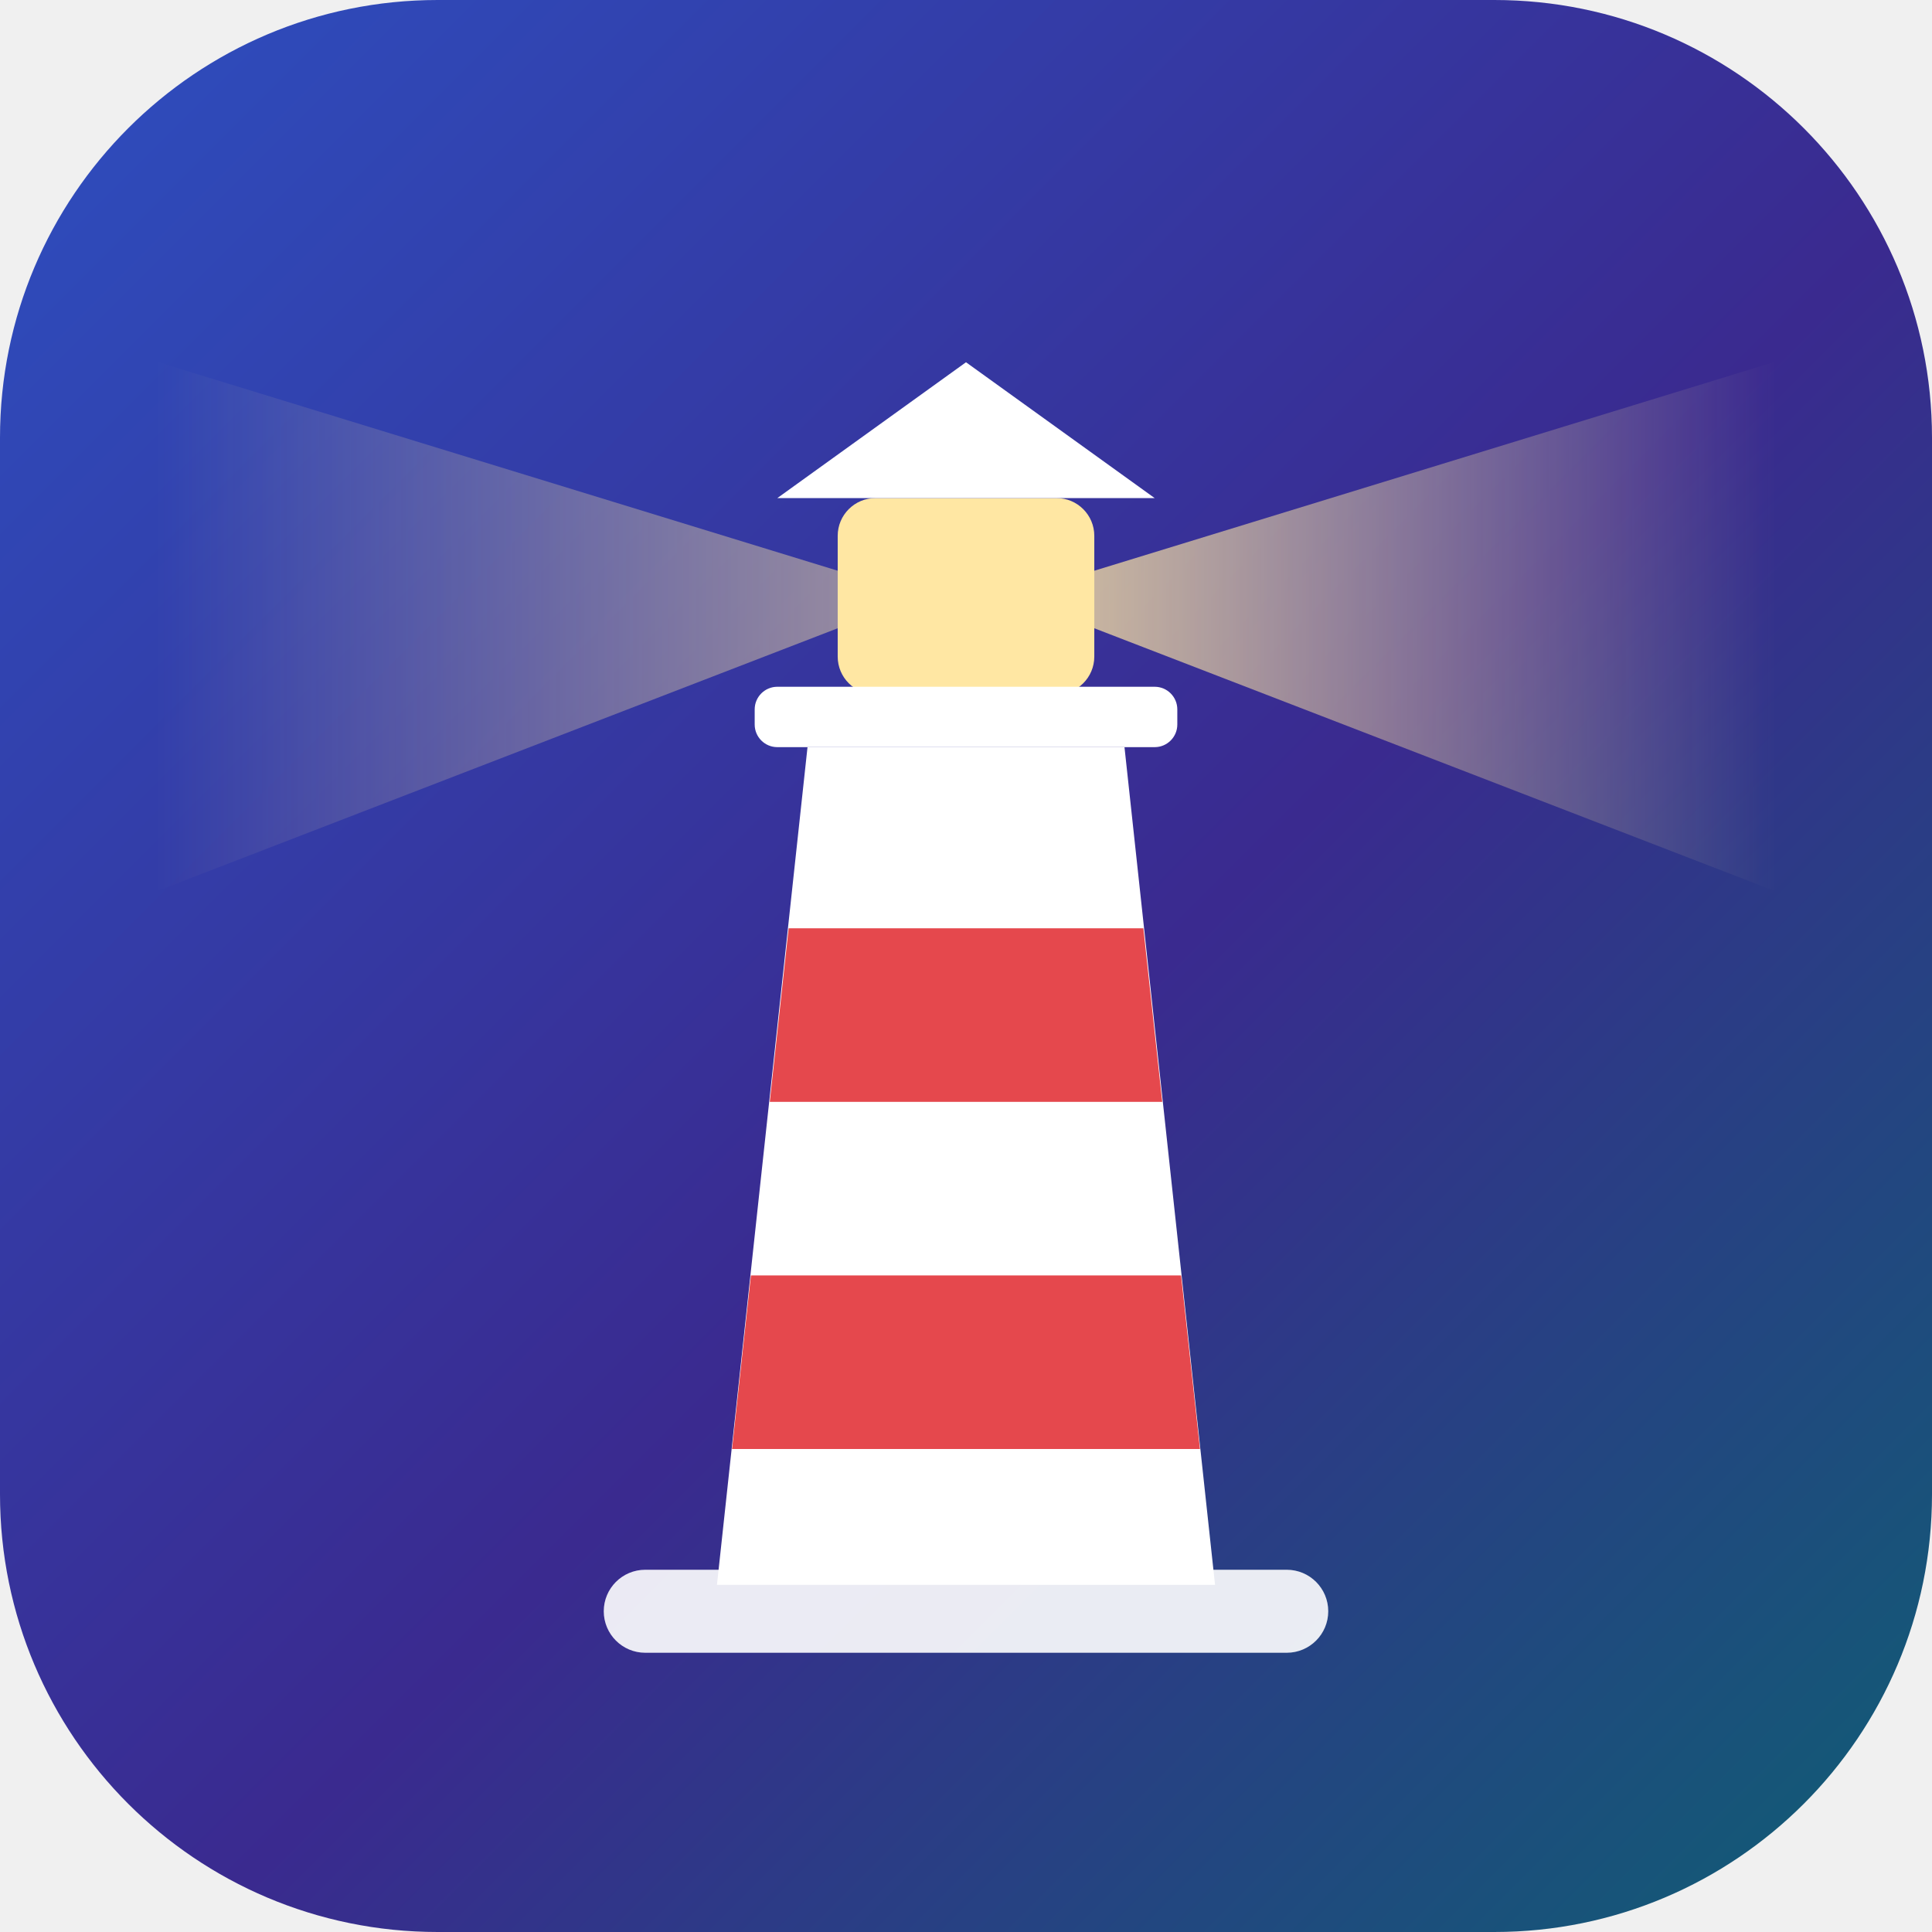
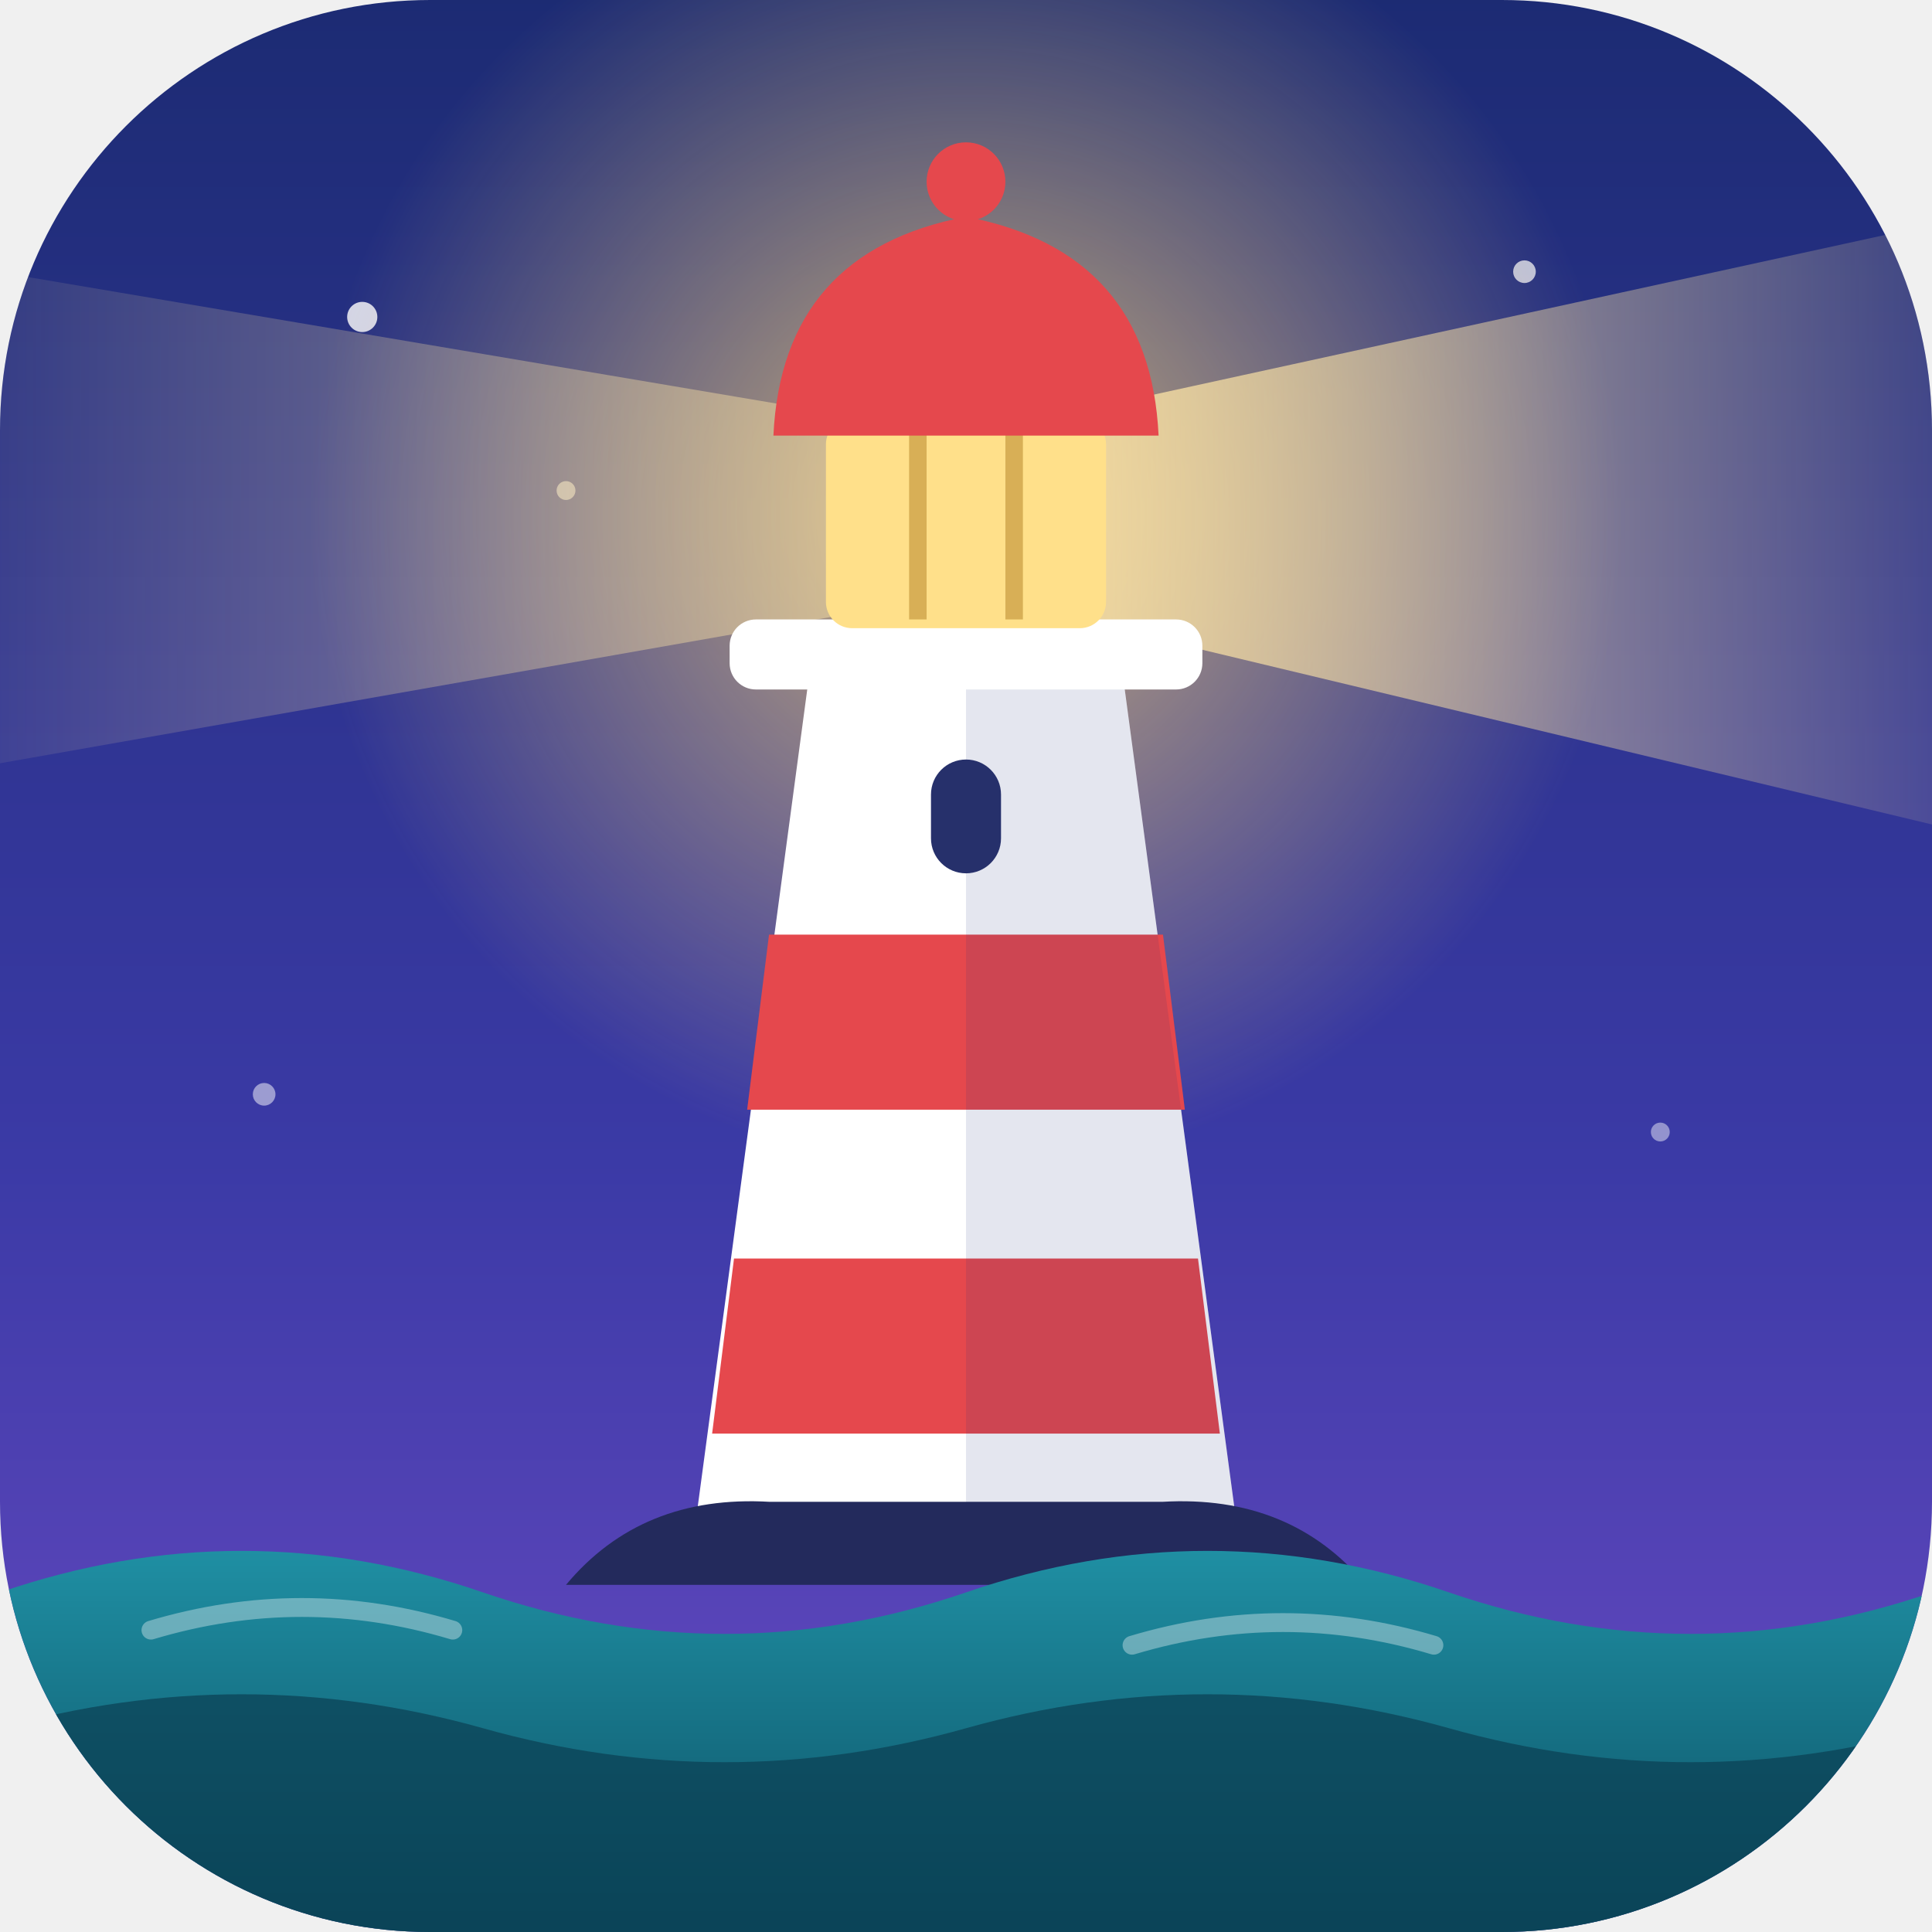
<svg xmlns="http://www.w3.org/2000/svg" viewBox="0 0 512 512">
  <defs>
-     <linearGradient id="bg" x1="0" y1="0" x2="1" y2="1">
-       <stop offset="0" stop-color="#2d4fc0" />
-       <stop offset=".55" stop-color="#3a2a8f" />
-       <stop offset="1" stop-color="#0e5f73" />
+     <linearGradient id="sky" x1="0" y1="0" x2="0" y2="1">
+       <stop offset="0" stop-color="#1c2b73" />
+       <stop offset=".6" stop-color="#3b3aa6" />
+       <stop offset="1" stop-color="#6b4bc4" />
    </linearGradient>
-     <linearGradient id="beam" x1="0" y1="0" x2="1" y2="0">
-       <stop offset="0" stop-color="#ffe7a3" stop-opacity=".95" />
-       <stop offset="1" stop-color="#ffe7a3" stop-opacity="0" />
+     <radialGradient id="glow" cx="256" cy="176" r="150" gradientUnits="userSpaceOnUse">
+       <stop offset="0" stop-color="#ffd978" stop-opacity=".75" />
+       <stop offset="1" stop-color="#ffd978" stop-opacity="0" />
+     </radialGradient>
+     <linearGradient id="beamR" x1="256" y1="0" x2="512" y2="0" gradientUnits="userSpaceOnUse">
+       <stop offset="0" stop-color="#ffe6a6" stop-opacity=".9" />
+       <stop offset="1" stop-color="#ffe6a6" stop-opacity="0" />
    </linearGradient>
-     <linearGradient id="beam2" x1="1" y1="0" x2="0" y2="0">
-       <stop offset="0" stop-color="#ffe7a3" stop-opacity=".95" />
-       <stop offset="1" stop-color="#ffe7a3" stop-opacity="0" />
+     <linearGradient id="beamL" x1="256" y1="0" x2="0" y2="0" gradientUnits="userSpaceOnUse">
+       <stop offset="0" stop-color="#ffe6a6" stop-opacity=".55" />
+       <stop offset="1" stop-color="#ffe6a6" stop-opacity="0" />
    </linearGradient>
+     <linearGradient id="sea" x1="0" y1="0" x2="0" y2="1">
+       <stop offset="0" stop-color="#1f8fa3" />
+       <stop offset="1" stop-color="#0c4f63" />
+     </linearGradient>
+     <clipPath id="c">
+       <rect width="512" height="512" rx="114" />
+     </clipPath>
  </defs>
-   <rect width="512" height="512" rx="116" fill="url(#bg)" />
-   <path d="M268 158 L470 96 L470 236 Z" fill="url(#beam)" opacity=".85" />
-   <path d="M244 158 L42 96 L42 236 Z" fill="url(#beam2)" opacity=".55" />
-   <rect x="222" y="132" width="68" height="52" rx="10" fill="#ffe7a3" />
-   <path d="M206 132 L256 96 L306 132 Z" fill="#fff" />
-   <rect x="200" y="182" width="112" height="16" rx="6" fill="#fff" />
-   <path d="M214 198 H298 L322 420 H190 Z" fill="#fff" />
-   <path d="M209 246 H303 L308 292 H204 Z" fill="#e5484d" />
-   <path d="M199 338 H313 L318 384 H194 Z" fill="#e5484d" />
-   <rect x="160" y="416" width="192" height="22" rx="11" fill="#fff" opacity=".9" />
+   <g clip-path="url(#c)">
+     <rect width="512" height="512" fill="url(#sky)" />
+     <g fill="#fff">
+       <circle cx="96" cy="84" r="4" opacity=".8" />
+       <circle cx="150" cy="130" r="2.5" opacity=".55" />
+       <circle cx="404" cy="72" r="3" opacity=".7" />
+       <circle cx="440" cy="300" r="2.5" opacity=".45" />
+       <circle cx="70" cy="290" r="3" opacity=".5" />
+     </g>
+     <g transform="translate(256 424) scale(1.16) translate(-256 -424)">
+       <circle cx="256" cy="176" r="150" fill="url(#glow)" />
+       <path d="M256 158 L540 96 L540 262 L256 194 Z" fill="url(#beamR)" />
+       <path d="M256 158 L-28 110 L-28 244 L256 194 Z" fill="url(#beamL)" />
+       <path d="M220 214 H292 L318 408 H194 Z" fill="#fff" />
+       <path d="M211 272 H301 L306 312 H206 Z" fill="#e5484d" />
+       <path d="M203 346 H309 L314 386 H198 Z" fill="#e5484d" />
+       <path d="M256 214 H292 L318 408 H256 Z" fill="#1c2b73" opacity=".12" />
+       <rect x="248" y="232" width="16" height="26" rx="8" fill="#26306b" />
+       <rect x="202" y="200" width="108" height="16" rx="6" fill="#fff" />
+       <rect x="224" y="154" width="64" height="48" rx="6" fill="#ffe08a" />
+       <path d="M245 156 V200 M267 156 V200" stroke="#b8862b" stroke-width="4" opacity=".55" />
+       <path d="M212 158 Q214 116 256 108 Q298 116 300 158 Z" fill="#e5484d" />
+       <circle cx="256" cy="100" r="9" fill="#e5484d" />
+     </g>
+     <path d="M150 420 Q170 396 204 398 H308 Q342 396 362 420 Z" fill="#232a5c" />
+     <path d="M0 422 Q64 400 128 422 T256 422 T384 422 T512 422 V512 H0 Z" fill="url(#sea)" />
+     <path d="M0 458 Q64 440 128 458 T256 458 T384 458 T512 458 V512 H0 Z" fill="#0a3f52" opacity=".7" />
+     <path d="M40 432 Q80 420 120 432 M300 436 Q340 424 380 436" stroke="#fff" stroke-width="5" stroke-linecap="round" fill="none" opacity=".35" />
+   </g>
</svg>
